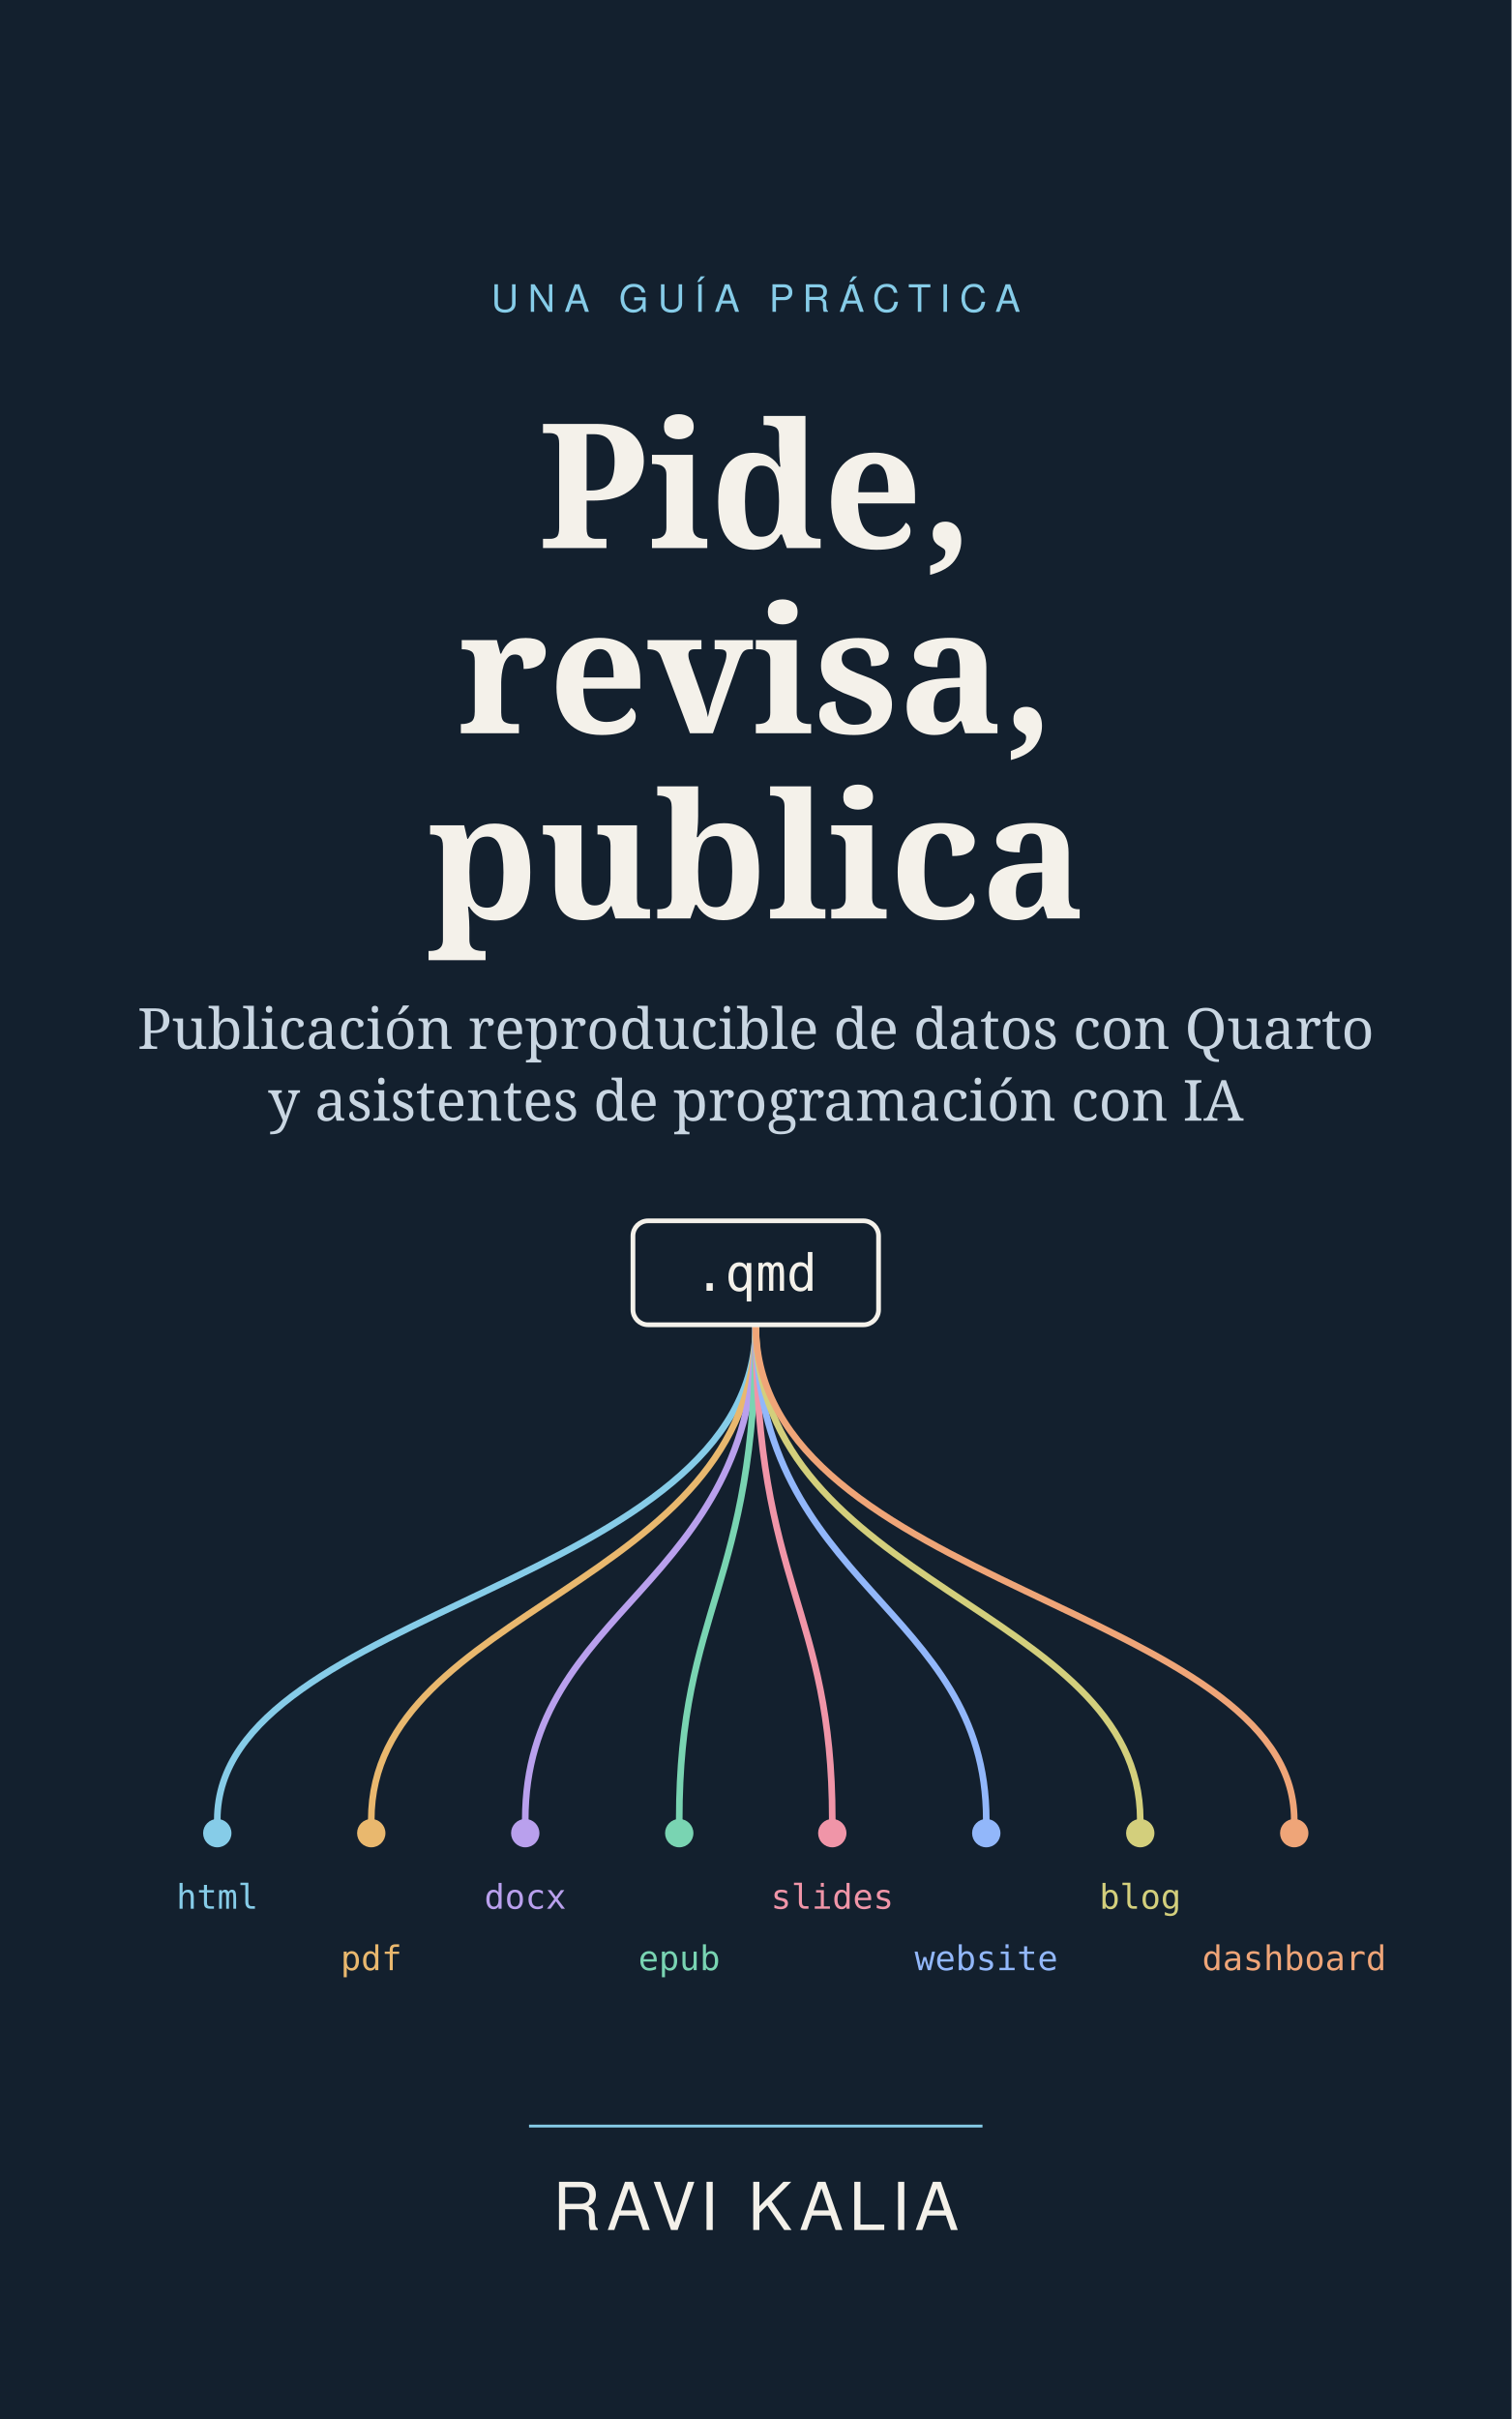
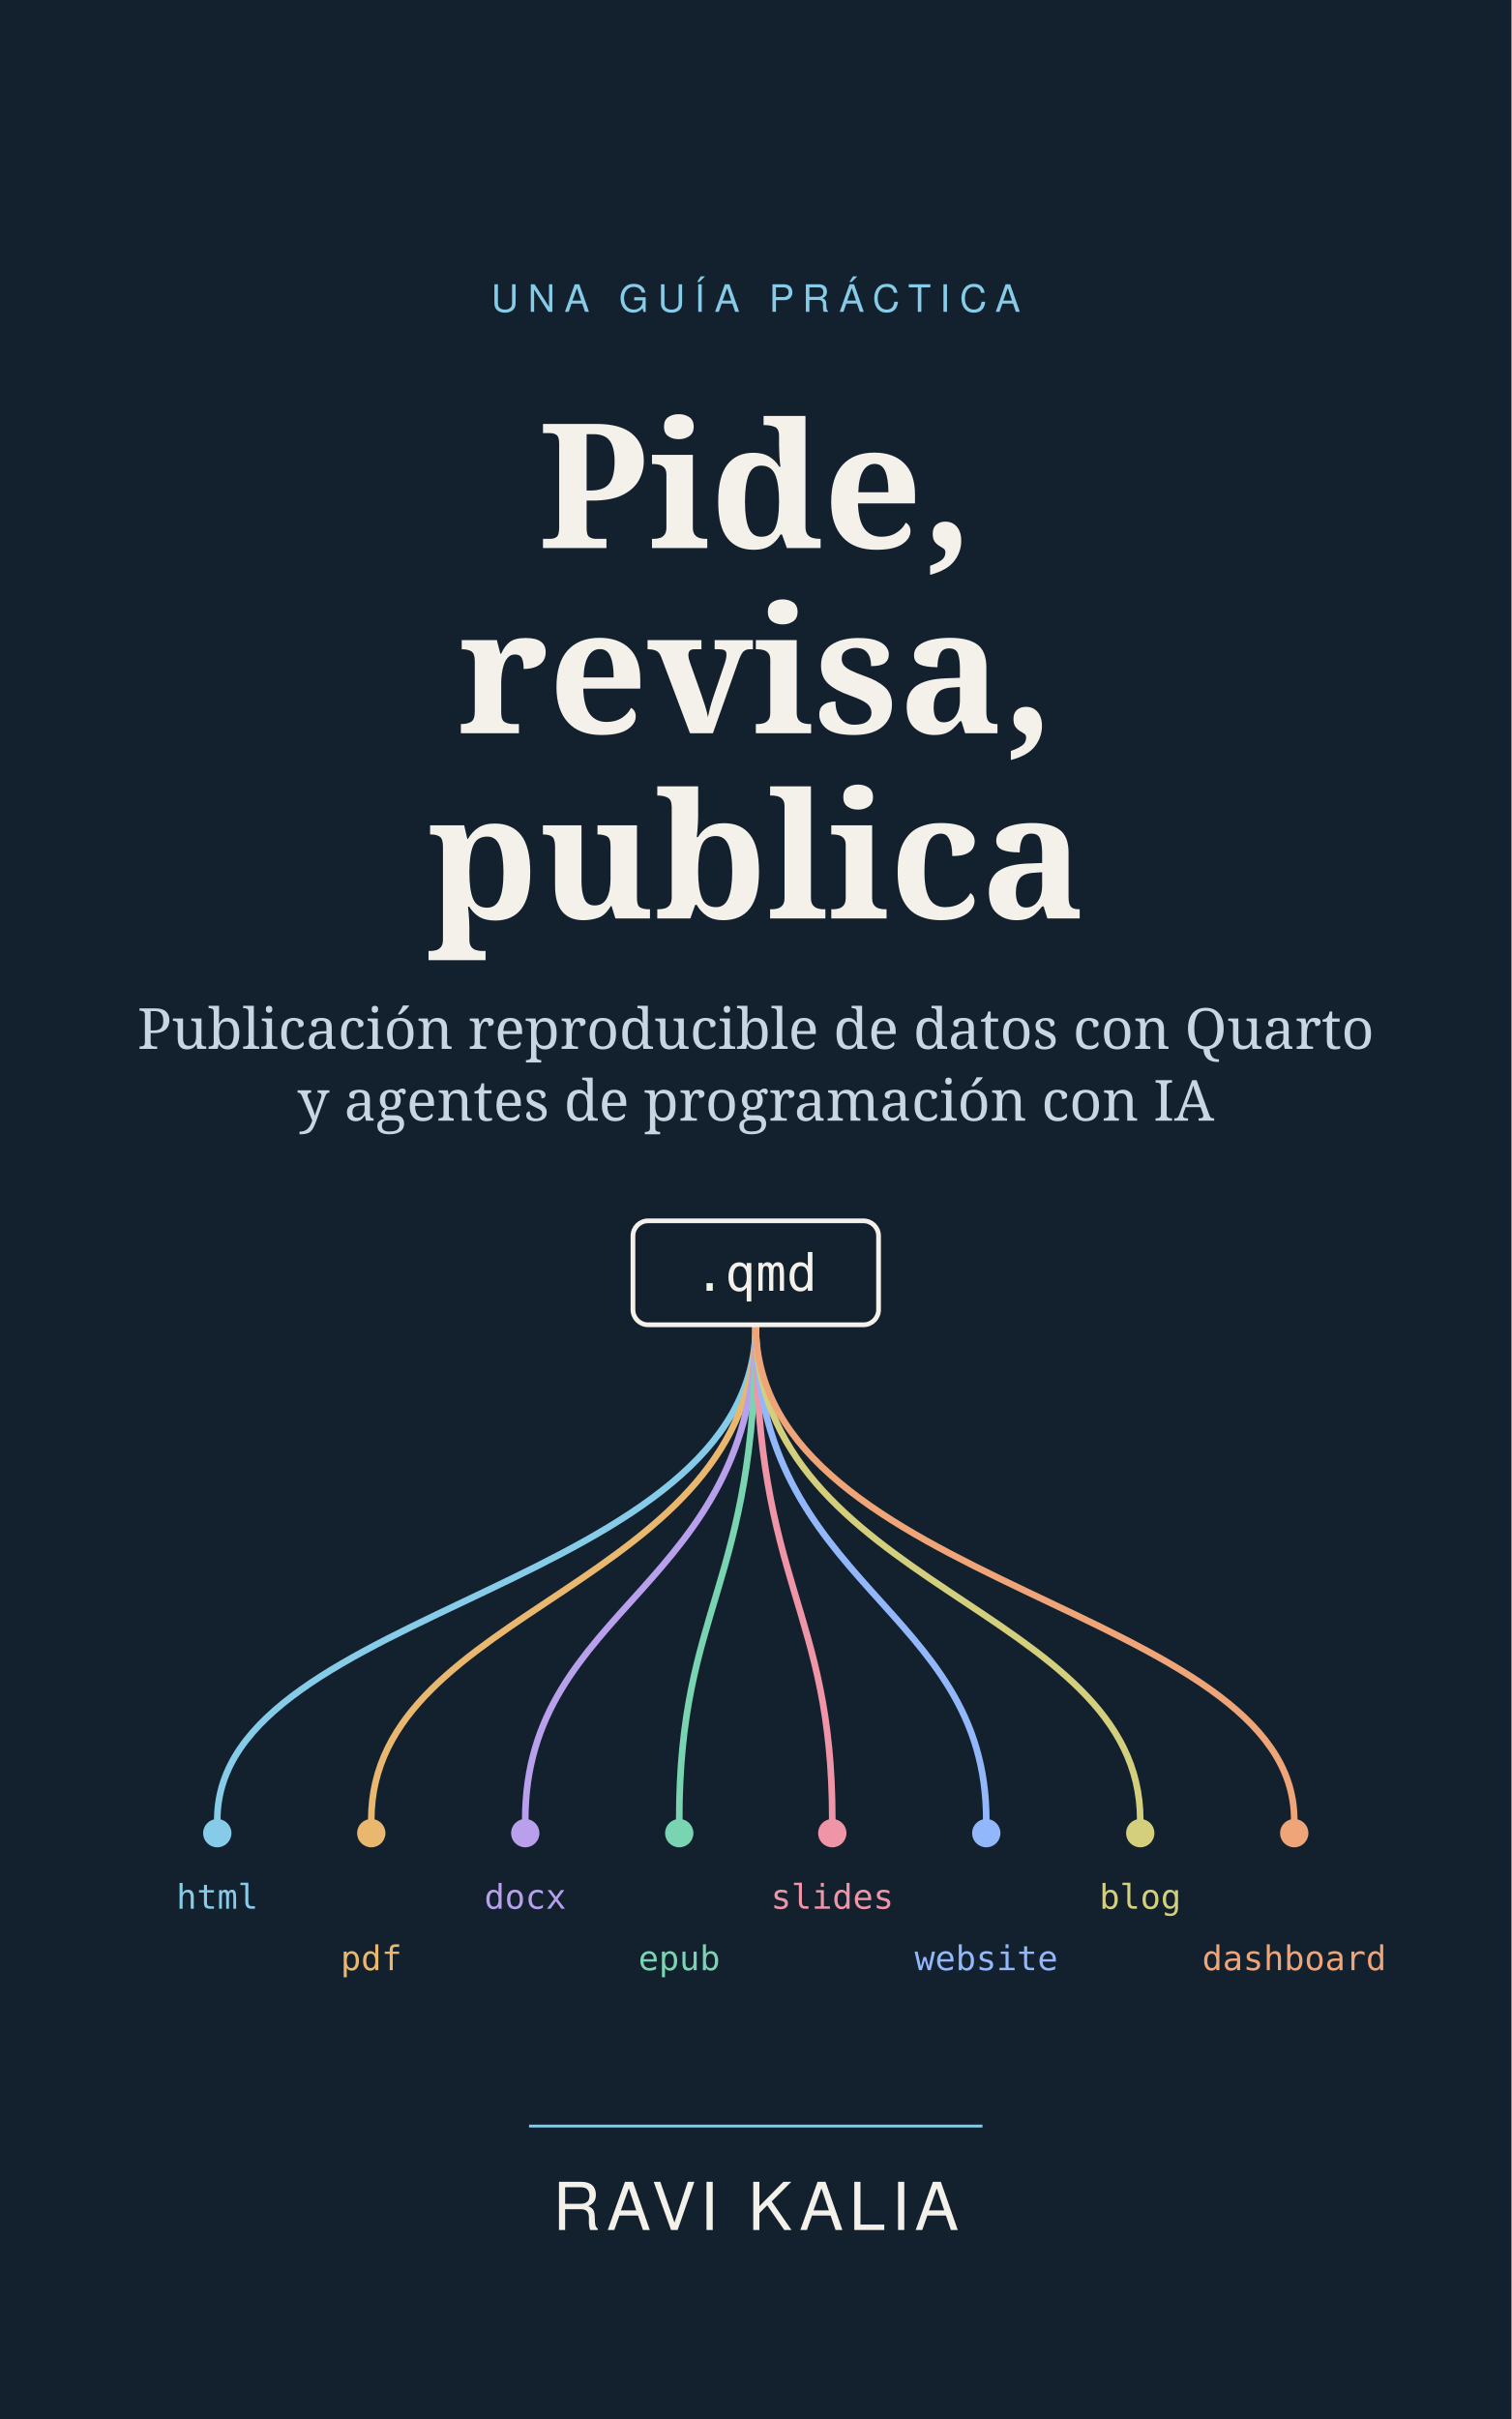
<svg xmlns="http://www.w3.org/2000/svg" width="1600" height="2560" viewBox="0 0 1600 2560" role="img" aria-labelledby="t d">
  <rect width="1600" height="2560" fill="#13202e" />
  <g font-family="'Avenir Next', Avenir, 'Helvetica Neue', Helvetica, Arial, sans-serif" text-anchor="middle">
    <text x="800" y="330" font-size="40" letter-spacing="10" fill="#86cce8">UNA GUÍA PRÁCTICA</text>
  </g>
  <g font-family="'Iowan Old Style', Charter, Georgia, serif" text-anchor="middle" fill="#f4f1ea" font-size="184" font-weight="700">
    <text x="800" y="580">Pide,</text>
    <text x="800" y="776">revisa,</text>
    <text x="800" y="972">publica</text>
  </g>
  <g font-family="'Iowan Old Style', Charter, Georgia, serif" text-anchor="middle" fill="#c9d6e2" font-size="60">
    <text x="800" y="1110">Publicación reproducible de datos con Quarto</text>
-     <text x="800" y="1186">y asistentes de programación con IA</text>
+     <text x="800" y="1186">y agentes de programación con IA</text>
  </g>
  <g fill="none" stroke-width="7" stroke-linecap="round">
    <path d="M800,1402 C800,1680 230,1700 230,1926" stroke="#86cce8" />
    <path d="M800,1402 C800,1680 393,1700 393,1926" stroke="#e9b86e" />
    <path d="M800,1402 C800,1680 556,1700 556,1926" stroke="#b9a0ed" />
    <path d="M800,1402 C800,1680 719,1700 719,1926" stroke="#79d4b2" />
    <path d="M800,1402 C800,1680 881,1700 881,1926" stroke="#f095a8" />
    <path d="M800,1402 C800,1680 1044,1700 1044,1926" stroke="#92b7fa" />
    <path d="M800,1402 C800,1680 1207,1700 1207,1926" stroke="#d3cf7c" />
    <path d="M800,1402 C800,1680 1370,1700 1370,1926" stroke="#efa578" />
  </g>
  <rect x="670" y="1292" width="260" height="110" rx="16" fill="#13202e" stroke="#f4f1ea" stroke-width="5" />
  <text x="800" y="1366" font-family="Menlo, 'DejaVu Sans Mono', monospace" font-size="54" text-anchor="middle" fill="#f4f1ea">.qmd</text>
  <circle cx="230" cy="1940" r="15" fill="#86cce8" />
  <circle cx="393" cy="1940" r="15" fill="#e9b86e" />
  <circle cx="556" cy="1940" r="15" fill="#b9a0ed" />
  <circle cx="719" cy="1940" r="15" fill="#79d4b2" />
  <circle cx="881" cy="1940" r="15" fill="#f095a8" />
  <circle cx="1044" cy="1940" r="15" fill="#92b7fa" />
  <circle cx="1207" cy="1940" r="15" fill="#d3cf7c" />
  <circle cx="1370" cy="1940" r="15" fill="#efa578" />
  <g font-family="Menlo, 'DejaVu Sans Mono', monospace" font-size="36" text-anchor="middle">
    <text x="230" y="2020" fill="#86cce8">html</text>
    <text x="393" y="2085" fill="#e9b86e">pdf</text>
    <text x="556" y="2020" fill="#b9a0ed">docx</text>
    <text x="719" y="2085" fill="#79d4b2">epub</text>
    <text x="881" y="2020" fill="#f095a8">slides</text>
    <text x="1044" y="2085" fill="#92b7fa">website</text>
    <text x="1207" y="2020" fill="#d3cf7c">blog</text>
    <text x="1370" y="2085" fill="#efa578">dashboard</text>
  </g>
  <line x1="560" y1="2250" x2="1040" y2="2250" stroke="#86cce8" stroke-width="3" />
  <text x="800" y="2360" font-family="'Avenir Next', Avenir, 'Helvetica Neue', Helvetica, Arial, sans-serif" font-size="70" letter-spacing="6" text-anchor="middle" fill="#f4f1ea">RAVI KALIA</text>
</svg>
